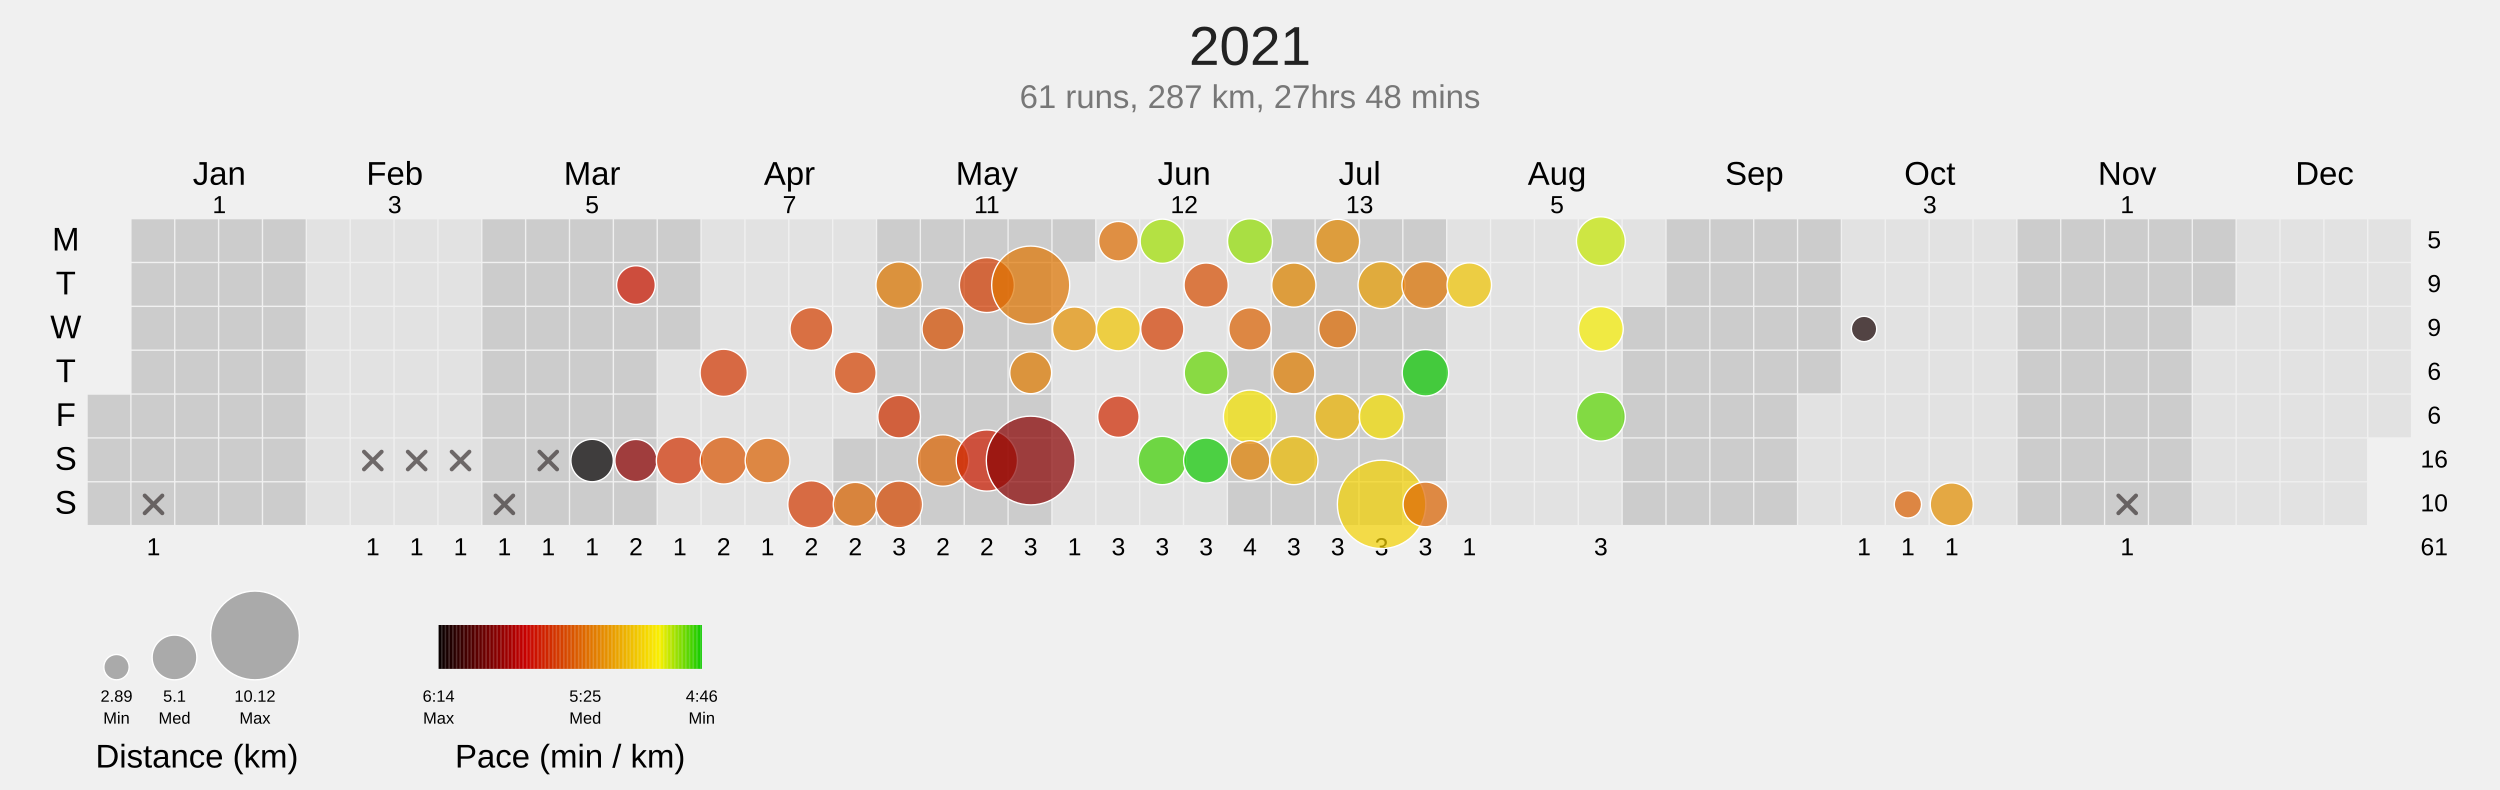
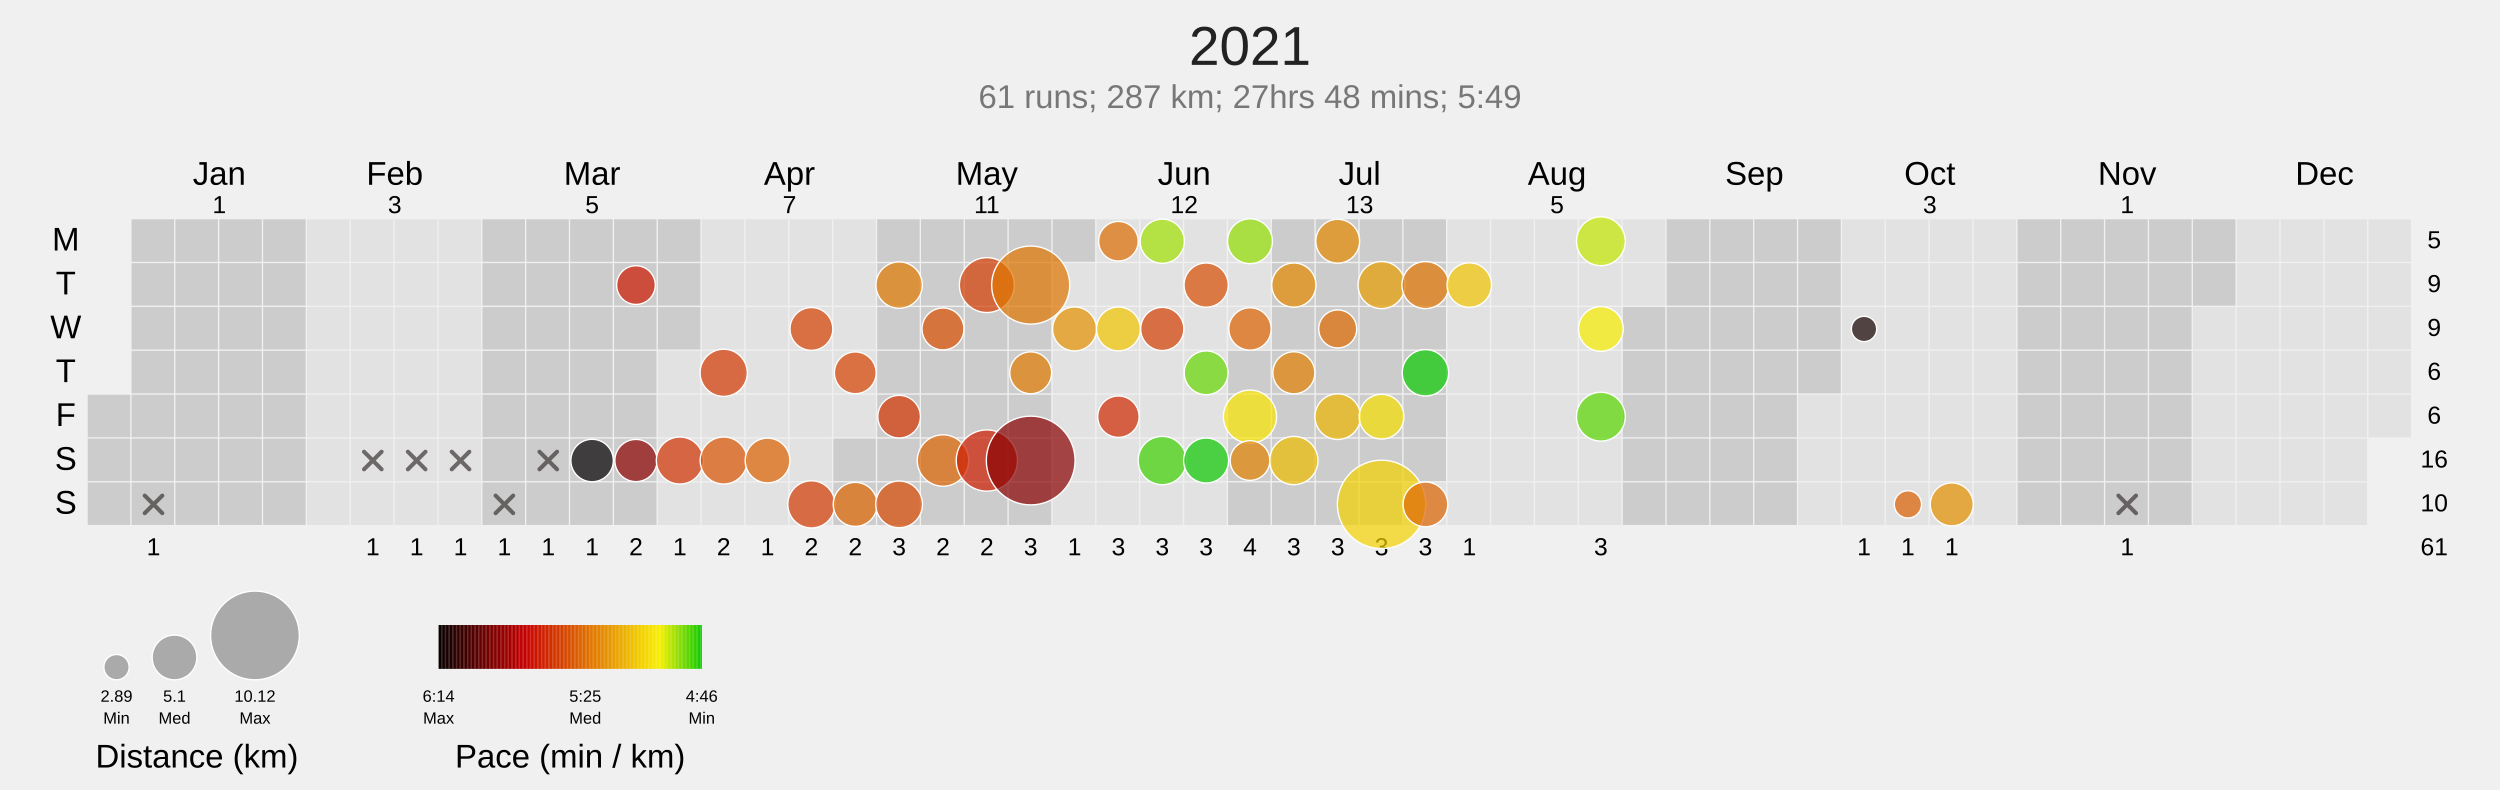
<svg xmlns="http://www.w3.org/2000/svg" viewBox="0 0 1824 576">
  <style>
  .month-1 {
    fill: #e2e2e2;
  }
  .month-2 {
    fill: #ccc;
  }
  text {
    font-family: Arial;
    text-anchor: middle;
  }
  .axis-label {
    font-size: 24px;
    dominant-baseline: middle;
  }
  circle {
    fill-opacity: 0.7;
    stroke: white;
  }
  .cross {
    opacity: 0.7;
    stroke: rgb(60, 52, 52);
    stroke-width: 3;
    stroke-linecap: round;
  }
  .count {
    font-size: 18px;
    dominant-baseline: middle;
  }
  .title {
    font-size: 40px;
    dominant-baseline: middle;
    fill: #222;
  }
  .subtitle {
    font-size: 24px;
    dominant-baseline: middle;
    fill: #777;
  }
  </style>
  <g class="axis-label">
    <text x="48.0" y="176.0">M</text>
    <text x="48.0" y="208.0">T</text>
    <text x="48.0" y="240.0">W</text>
    <text x="48.0" y="272.0">T</text>
    <text x="48.0" y="304.0">F</text>
    <text x="48.0" y="336.0">S</text>
    <text x="48.0" y="368.0">S</text>
    <g transform="translate(160.0 128)">
      <text>Jan</text>
      <text y="22.4" class="count">1</text>
    </g>
    <g transform="translate(288.0 128)">
      <text>Feb</text>
      <text y="22.4" class="count">3</text>
    </g>
    <g transform="translate(432.0 128)">
      <text>Mar</text>
      <text y="22.4" class="count">5</text>
    </g>
    <g transform="translate(576.0 128)">
      <text>Apr</text>
      <text y="22.4" class="count">7</text>
    </g>
    <g transform="translate(720.0 128)">
      <text>May</text>
      <text y="22.4" class="count">11</text>
    </g>
    <g transform="translate(864.0 128)">
      <text>Jun</text>
      <text y="22.4" class="count">12</text>
    </g>
    <g transform="translate(992.0 128)">
      <text>Jul</text>
      <text y="22.4" class="count">13</text>
    </g>
    <g transform="translate(1136.0 128)">
      <text>Aug</text>
      <text y="22.4" class="count">5</text>
    </g>
    <g transform="translate(1280.0 128)">
      <text>Sep</text>
    </g>
    <g transform="translate(1408.0 128)">
      <text>Oct</text>
      <text y="22.4" class="count">3</text>
    </g>
    <g transform="translate(1552.0 128)">
      <text>Nov</text>
      <text y="22.4" class="count">1</text>
    </g>
    <g transform="translate(1696.0 128)">
      <text>Dec</text>
    </g>
  </g>
  <rect class="month-2" x="64" y="288" width="31" height="31" />
  <rect class="month-2" x="64" y="320" width="31" height="31" />
  <rect class="month-2" x="64" y="352" width="31" height="31" />
  <rect class="month-2" x="96" y="160" width="31" height="31" />
  <rect class="month-2" x="96" y="192" width="31" height="31" />
  <rect class="month-2" x="96" y="224" width="31" height="31" />
  <rect class="month-2" x="96" y="256" width="31" height="31" />
  <rect class="month-2" x="96" y="288" width="31" height="31" />
  <rect class="month-2" x="96" y="320" width="31" height="31" />
  <rect class="month-2" x="96" y="352" width="31" height="31" />
  <rect class="month-2" x="128" y="160" width="31" height="31" />
  <rect class="month-2" x="128" y="192" width="31" height="31" />
  <rect class="month-2" x="128" y="224" width="31" height="31" />
  <rect class="month-2" x="128" y="256" width="31" height="31" />
  <rect class="month-2" x="128" y="288" width="31" height="31" />
  <rect class="month-2" x="128" y="320" width="31" height="31" />
  <rect class="month-2" x="128" y="352" width="31" height="31" />
  <rect class="month-2" x="160" y="160" width="31" height="31" />
  <rect class="month-2" x="160" y="192" width="31" height="31" />
  <rect class="month-2" x="160" y="224" width="31" height="31" />
  <rect class="month-2" x="160" y="256" width="31" height="31" />
  <rect class="month-2" x="160" y="288" width="31" height="31" />
  <rect class="month-2" x="160" y="320" width="31" height="31" />
  <rect class="month-2" x="160" y="352" width="31" height="31" />
  <rect class="month-2" x="192" y="160" width="31" height="31" />
  <rect class="month-2" x="192" y="192" width="31" height="31" />
  <rect class="month-2" x="192" y="224" width="31" height="31" />
  <rect class="month-2" x="192" y="256" width="31" height="31" />
  <rect class="month-2" x="192" y="288" width="31" height="31" />
  <rect class="month-2" x="192" y="320" width="31" height="31" />
  <rect class="month-2" x="192" y="352" width="31" height="31" />
  <rect class="month-1" x="224" y="160" width="31" height="31" />
  <rect class="month-1" x="224" y="192" width="31" height="31" />
  <rect class="month-1" x="224" y="224" width="31" height="31" />
  <rect class="month-1" x="224" y="256" width="31" height="31" />
  <rect class="month-1" x="224" y="288" width="31" height="31" />
  <rect class="month-1" x="224" y="320" width="31" height="31" />
  <rect class="month-1" x="224" y="352" width="31" height="31" />
  <rect class="month-1" x="256" y="160" width="31" height="31" />
  <rect class="month-1" x="256" y="192" width="31" height="31" />
  <rect class="month-1" x="256" y="224" width="31" height="31" />
  <rect class="month-1" x="256" y="256" width="31" height="31" />
  <rect class="month-1" x="256" y="288" width="31" height="31" />
  <rect class="month-1" x="256" y="320" width="31" height="31" />
  <rect class="month-1" x="256" y="352" width="31" height="31" />
  <rect class="month-1" x="288" y="160" width="31" height="31" />
  <rect class="month-1" x="288" y="192" width="31" height="31" />
  <rect class="month-1" x="288" y="224" width="31" height="31" />
  <rect class="month-1" x="288" y="256" width="31" height="31" />
  <rect class="month-1" x="288" y="288" width="31" height="31" />
  <rect class="month-1" x="288" y="320" width="31" height="31" />
  <rect class="month-1" x="288" y="352" width="31" height="31" />
  <rect class="month-1" x="320" y="160" width="31" height="31" />
  <rect class="month-1" x="320" y="192" width="31" height="31" />
  <rect class="month-1" x="320" y="224" width="31" height="31" />
  <rect class="month-1" x="320" y="256" width="31" height="31" />
  <rect class="month-1" x="320" y="288" width="31" height="31" />
  <rect class="month-1" x="320" y="320" width="31" height="31" />
  <rect class="month-1" x="320" y="352" width="31" height="31" />
  <rect class="month-2" x="352" y="160" width="31" height="31" />
  <rect class="month-2" x="352" y="192" width="31" height="31" />
  <rect class="month-2" x="352" y="224" width="31" height="31" />
  <rect class="month-2" x="352" y="256" width="31" height="31" />
  <rect class="month-2" x="352" y="288" width="31" height="31" />
  <rect class="month-2" x="352" y="320" width="31" height="31" />
  <rect class="month-2" x="352" y="352" width="31" height="31" />
  <rect class="month-2" x="384" y="160" width="31" height="31" />
  <rect class="month-2" x="384" y="192" width="31" height="31" />
  <rect class="month-2" x="384" y="224" width="31" height="31" />
  <rect class="month-2" x="384" y="256" width="31" height="31" />
  <rect class="month-2" x="384" y="288" width="31" height="31" />
  <rect class="month-2" x="384" y="320" width="31" height="31" />
  <rect class="month-2" x="384" y="352" width="31" height="31" />
  <rect class="month-2" x="416" y="160" width="31" height="31" />
  <rect class="month-2" x="416" y="192" width="31" height="31" />
  <rect class="month-2" x="416" y="224" width="31" height="31" />
  <rect class="month-2" x="416" y="256" width="31" height="31" />
  <rect class="month-2" x="416" y="288" width="31" height="31" />
  <rect class="month-2" x="416" y="320" width="31" height="31" />
  <rect class="month-2" x="416" y="352" width="31" height="31" />
  <rect class="month-2" x="448" y="160" width="31" height="31" />
  <rect class="month-2" x="448" y="192" width="31" height="31" />
  <rect class="month-2" x="448" y="224" width="31" height="31" />
  <rect class="month-2" x="448" y="256" width="31" height="31" />
  <rect class="month-2" x="448" y="288" width="31" height="31" />
  <rect class="month-2" x="448" y="320" width="31" height="31" />
  <rect class="month-2" x="448" y="352" width="31" height="31" />
  <rect class="month-2" x="480" y="160" width="31" height="31" />
  <rect class="month-2" x="480" y="192" width="31" height="31" />
  <rect class="month-2" x="480" y="224" width="31" height="31" />
  <rect class="month-1" x="480" y="256" width="31" height="31" />
  <rect class="month-1" x="480" y="288" width="31" height="31" />
  <rect class="month-1" x="480" y="320" width="31" height="31" />
  <rect class="month-1" x="480" y="352" width="31" height="31" />
  <rect class="month-1" x="512" y="160" width="31" height="31" />
  <rect class="month-1" x="512" y="192" width="31" height="31" />
  <rect class="month-1" x="512" y="224" width="31" height="31" />
  <rect class="month-1" x="512" y="256" width="31" height="31" />
  <rect class="month-1" x="512" y="288" width="31" height="31" />
  <rect class="month-1" x="512" y="320" width="31" height="31" />
  <rect class="month-1" x="512" y="352" width="31" height="31" />
  <rect class="month-1" x="544" y="160" width="31" height="31" />
  <rect class="month-1" x="544" y="192" width="31" height="31" />
  <rect class="month-1" x="544" y="224" width="31" height="31" />
  <rect class="month-1" x="544" y="256" width="31" height="31" />
  <rect class="month-1" x="544" y="288" width="31" height="31" />
  <rect class="month-1" x="544" y="320" width="31" height="31" />
  <rect class="month-1" x="544" y="352" width="31" height="31" />
  <rect class="month-1" x="576" y="160" width="31" height="31" />
  <rect class="month-1" x="576" y="192" width="31" height="31" />
  <rect class="month-1" x="576" y="224" width="31" height="31" />
  <rect class="month-1" x="576" y="256" width="31" height="31" />
  <rect class="month-1" x="576" y="288" width="31" height="31" />
  <rect class="month-1" x="576" y="320" width="31" height="31" />
  <rect class="month-1" x="576" y="352" width="31" height="31" />
  <rect class="month-1" x="608" y="160" width="31" height="31" />
  <rect class="month-1" x="608" y="192" width="31" height="31" />
  <rect class="month-1" x="608" y="224" width="31" height="31" />
  <rect class="month-1" x="608" y="256" width="31" height="31" />
  <rect class="month-1" x="608" y="288" width="31" height="31" />
  <rect class="month-2" x="608" y="320" width="31" height="31" />
  <rect class="month-2" x="608" y="352" width="31" height="31" />
  <rect class="month-2" x="640" y="160" width="31" height="31" />
  <rect class="month-2" x="640" y="192" width="31" height="31" />
  <rect class="month-2" x="640" y="224" width="31" height="31" />
  <rect class="month-2" x="640" y="256" width="31" height="31" />
  <rect class="month-2" x="640" y="288" width="31" height="31" />
  <rect class="month-2" x="640" y="320" width="31" height="31" />
  <rect class="month-2" x="640" y="352" width="31" height="31" />
  <rect class="month-2" x="672" y="160" width="31" height="31" />
  <rect class="month-2" x="672" y="192" width="31" height="31" />
  <rect class="month-2" x="672" y="224" width="31" height="31" />
  <rect class="month-2" x="672" y="256" width="31" height="31" />
  <rect class="month-2" x="672" y="288" width="31" height="31" />
  <rect class="month-2" x="672" y="320" width="31" height="31" />
  <rect class="month-2" x="672" y="352" width="31" height="31" />
  <rect class="month-2" x="704" y="160" width="31" height="31" />
  <rect class="month-2" x="704" y="192" width="31" height="31" />
  <rect class="month-2" x="704" y="224" width="31" height="31" />
  <rect class="month-2" x="704" y="256" width="31" height="31" />
  <rect class="month-2" x="704" y="288" width="31" height="31" />
  <rect class="month-2" x="704" y="320" width="31" height="31" />
  <rect class="month-2" x="704" y="352" width="31" height="31" />
  <rect class="month-2" x="736" y="160" width="31" height="31" />
  <rect class="month-2" x="736" y="192" width="31" height="31" />
  <rect class="month-2" x="736" y="224" width="31" height="31" />
  <rect class="month-2" x="736" y="256" width="31" height="31" />
  <rect class="month-2" x="736" y="288" width="31" height="31" />
  <rect class="month-2" x="736" y="320" width="31" height="31" />
  <rect class="month-2" x="736" y="352" width="31" height="31" />
  <rect class="month-2" x="768" y="160" width="31" height="31" />
  <rect class="month-1" x="768" y="192" width="31" height="31" />
  <rect class="month-1" x="768" y="224" width="31" height="31" />
  <rect class="month-1" x="768" y="256" width="31" height="31" />
  <rect class="month-1" x="768" y="288" width="31" height="31" />
  <rect class="month-1" x="768" y="320" width="31" height="31" />
  <rect class="month-1" x="768" y="352" width="31" height="31" />
  <rect class="month-1" x="800" y="160" width="31" height="31" />
  <rect class="month-1" x="800" y="192" width="31" height="31" />
  <rect class="month-1" x="800" y="224" width="31" height="31" />
  <rect class="month-1" x="800" y="256" width="31" height="31" />
  <rect class="month-1" x="800" y="288" width="31" height="31" />
  <rect class="month-1" x="800" y="320" width="31" height="31" />
  <rect class="month-1" x="800" y="352" width="31" height="31" />
  <rect class="month-1" x="832" y="160" width="31" height="31" />
  <rect class="month-1" x="832" y="192" width="31" height="31" />
  <rect class="month-1" x="832" y="224" width="31" height="31" />
  <rect class="month-1" x="832" y="256" width="31" height="31" />
  <rect class="month-1" x="832" y="288" width="31" height="31" />
  <rect class="month-1" x="832" y="320" width="31" height="31" />
  <rect class="month-1" x="832" y="352" width="31" height="31" />
  <rect class="month-1" x="864" y="160" width="31" height="31" />
  <rect class="month-1" x="864" y="192" width="31" height="31" />
  <rect class="month-1" x="864" y="224" width="31" height="31" />
  <rect class="month-1" x="864" y="256" width="31" height="31" />
  <rect class="month-1" x="864" y="288" width="31" height="31" />
  <rect class="month-1" x="864" y="320" width="31" height="31" />
  <rect class="month-1" x="864" y="352" width="31" height="31" />
  <rect class="month-1" x="896" y="160" width="31" height="31" />
  <rect class="month-1" x="896" y="192" width="31" height="31" />
  <rect class="month-1" x="896" y="224" width="31" height="31" />
  <rect class="month-2" x="896" y="256" width="31" height="31" />
  <rect class="month-2" x="896" y="288" width="31" height="31" />
  <rect class="month-2" x="896" y="320" width="31" height="31" />
  <rect class="month-2" x="896" y="352" width="31" height="31" />
  <rect class="month-2" x="928" y="160" width="31" height="31" />
  <rect class="month-2" x="928" y="192" width="31" height="31" />
  <rect class="month-2" x="928" y="224" width="31" height="31" />
  <rect class="month-2" x="928" y="256" width="31" height="31" />
  <rect class="month-2" x="928" y="288" width="31" height="31" />
  <rect class="month-2" x="928" y="320" width="31" height="31" />
  <rect class="month-2" x="928" y="352" width="31" height="31" />
  <rect class="month-2" x="960" y="160" width="31" height="31" />
  <rect class="month-2" x="960" y="192" width="31" height="31" />
  <rect class="month-2" x="960" y="224" width="31" height="31" />
  <rect class="month-2" x="960" y="256" width="31" height="31" />
  <rect class="month-2" x="960" y="288" width="31" height="31" />
  <rect class="month-2" x="960" y="320" width="31" height="31" />
  <rect class="month-2" x="960" y="352" width="31" height="31" />
  <rect class="month-2" x="992" y="160" width="31" height="31" />
  <rect class="month-2" x="992" y="192" width="31" height="31" />
  <rect class="month-2" x="992" y="224" width="31" height="31" />
  <rect class="month-2" x="992" y="256" width="31" height="31" />
  <rect class="month-2" x="992" y="288" width="31" height="31" />
  <rect class="month-2" x="992" y="320" width="31" height="31" />
  <rect class="month-2" x="992" y="352" width="31" height="31" />
  <rect class="month-2" x="1024" y="160" width="31" height="31" />
  <rect class="month-2" x="1024" y="192" width="31" height="31" />
  <rect class="month-2" x="1024" y="224" width="31" height="31" />
  <rect class="month-2" x="1024" y="256" width="31" height="31" />
  <rect class="month-2" x="1024" y="288" width="31" height="31" />
  <rect class="month-2" x="1024" y="320" width="31" height="31" />
  <rect class="month-1" x="1024" y="352" width="31" height="31" />
  <rect class="month-1" x="1056" y="160" width="31" height="31" />
  <rect class="month-1" x="1056" y="192" width="31" height="31" />
  <rect class="month-1" x="1056" y="224" width="31" height="31" />
  <rect class="month-1" x="1056" y="256" width="31" height="31" />
  <rect class="month-1" x="1056" y="288" width="31" height="31" />
  <rect class="month-1" x="1056" y="320" width="31" height="31" />
  <rect class="month-1" x="1056" y="352" width="31" height="31" />
  <rect class="month-1" x="1088" y="160" width="31" height="31" />
  <rect class="month-1" x="1088" y="192" width="31" height="31" />
  <rect class="month-1" x="1088" y="224" width="31" height="31" />
  <rect class="month-1" x="1088" y="256" width="31" height="31" />
  <rect class="month-1" x="1088" y="288" width="31" height="31" />
  <rect class="month-1" x="1088" y="320" width="31" height="31" />
  <rect class="month-1" x="1088" y="352" width="31" height="31" />
  <rect class="month-1" x="1120" y="160" width="31" height="31" />
  <rect class="month-1" x="1120" y="192" width="31" height="31" />
  <rect class="month-1" x="1120" y="224" width="31" height="31" />
  <rect class="month-1" x="1120" y="256" width="31" height="31" />
  <rect class="month-1" x="1120" y="288" width="31" height="31" />
  <rect class="month-1" x="1120" y="320" width="31" height="31" />
  <rect class="month-1" x="1120" y="352" width="31" height="31" />
  <rect class="month-1" x="1152" y="160" width="31" height="31" />
  <rect class="month-1" x="1152" y="192" width="31" height="31" />
  <rect class="month-1" x="1152" y="224" width="31" height="31" />
  <rect class="month-1" x="1152" y="256" width="31" height="31" />
  <rect class="month-1" x="1152" y="288" width="31" height="31" />
  <rect class="month-1" x="1152" y="320" width="31" height="31" />
  <rect class="month-1" x="1152" y="352" width="31" height="31" />
  <rect class="month-1" x="1184" y="160" width="31" height="31" />
  <rect class="month-1" x="1184" y="192" width="31" height="31" />
  <rect class="month-2" x="1184" y="224" width="31" height="31" />
  <rect class="month-2" x="1184" y="256" width="31" height="31" />
  <rect class="month-2" x="1184" y="288" width="31" height="31" />
  <rect class="month-2" x="1184" y="320" width="31" height="31" />
  <rect class="month-2" x="1184" y="352" width="31" height="31" />
  <rect class="month-2" x="1216" y="160" width="31" height="31" />
  <rect class="month-2" x="1216" y="192" width="31" height="31" />
  <rect class="month-2" x="1216" y="224" width="31" height="31" />
  <rect class="month-2" x="1216" y="256" width="31" height="31" />
  <rect class="month-2" x="1216" y="288" width="31" height="31" />
  <rect class="month-2" x="1216" y="320" width="31" height="31" />
  <rect class="month-2" x="1216" y="352" width="31" height="31" />
  <rect class="month-2" x="1248" y="160" width="31" height="31" />
  <rect class="month-2" x="1248" y="192" width="31" height="31" />
  <rect class="month-2" x="1248" y="224" width="31" height="31" />
  <rect class="month-2" x="1248" y="256" width="31" height="31" />
  <rect class="month-2" x="1248" y="288" width="31" height="31" />
  <rect class="month-2" x="1248" y="320" width="31" height="31" />
  <rect class="month-2" x="1248" y="352" width="31" height="31" />
  <rect class="month-2" x="1280" y="160" width="31" height="31" />
  <rect class="month-2" x="1280" y="192" width="31" height="31" />
  <rect class="month-2" x="1280" y="224" width="31" height="31" />
  <rect class="month-2" x="1280" y="256" width="31" height="31" />
  <rect class="month-2" x="1280" y="288" width="31" height="31" />
  <rect class="month-2" x="1280" y="320" width="31" height="31" />
  <rect class="month-2" x="1280" y="352" width="31" height="31" />
  <rect class="month-2" x="1312" y="160" width="31" height="31" />
  <rect class="month-2" x="1312" y="192" width="31" height="31" />
  <rect class="month-2" x="1312" y="224" width="31" height="31" />
  <rect class="month-2" x="1312" y="256" width="31" height="31" />
  <rect class="month-1" x="1312" y="288" width="31" height="31" />
  <rect class="month-1" x="1312" y="320" width="31" height="31" />
  <rect class="month-1" x="1312" y="352" width="31" height="31" />
  <rect class="month-1" x="1344" y="160" width="31" height="31" />
  <rect class="month-1" x="1344" y="192" width="31" height="31" />
  <rect class="month-1" x="1344" y="224" width="31" height="31" />
  <rect class="month-1" x="1344" y="256" width="31" height="31" />
  <rect class="month-1" x="1344" y="288" width="31" height="31" />
  <rect class="month-1" x="1344" y="320" width="31" height="31" />
  <rect class="month-1" x="1344" y="352" width="31" height="31" />
  <rect class="month-1" x="1376" y="160" width="31" height="31" />
  <rect class="month-1" x="1376" y="192" width="31" height="31" />
  <rect class="month-1" x="1376" y="224" width="31" height="31" />
  <rect class="month-1" x="1376" y="256" width="31" height="31" />
  <rect class="month-1" x="1376" y="288" width="31" height="31" />
  <rect class="month-1" x="1376" y="320" width="31" height="31" />
  <rect class="month-1" x="1376" y="352" width="31" height="31" />
  <rect class="month-1" x="1408" y="160" width="31" height="31" />
  <rect class="month-1" x="1408" y="192" width="31" height="31" />
  <rect class="month-1" x="1408" y="224" width="31" height="31" />
  <rect class="month-1" x="1408" y="256" width="31" height="31" />
  <rect class="month-1" x="1408" y="288" width="31" height="31" />
  <rect class="month-1" x="1408" y="320" width="31" height="31" />
  <rect class="month-1" x="1408" y="352" width="31" height="31" />
  <rect class="month-1" x="1440" y="160" width="31" height="31" />
  <rect class="month-1" x="1440" y="192" width="31" height="31" />
  <rect class="month-1" x="1440" y="224" width="31" height="31" />
  <rect class="month-1" x="1440" y="256" width="31" height="31" />
  <rect class="month-1" x="1440" y="288" width="31" height="31" />
  <rect class="month-1" x="1440" y="320" width="31" height="31" />
  <rect class="month-1" x="1440" y="352" width="31" height="31" />
  <rect class="month-2" x="1472" y="160" width="31" height="31" />
  <rect class="month-2" x="1472" y="192" width="31" height="31" />
  <rect class="month-2" x="1472" y="224" width="31" height="31" />
  <rect class="month-2" x="1472" y="256" width="31" height="31" />
  <rect class="month-2" x="1472" y="288" width="31" height="31" />
  <rect class="month-2" x="1472" y="320" width="31" height="31" />
  <rect class="month-2" x="1472" y="352" width="31" height="31" />
  <rect class="month-2" x="1504" y="160" width="31" height="31" />
  <rect class="month-2" x="1504" y="192" width="31" height="31" />
  <rect class="month-2" x="1504" y="224" width="31" height="31" />
  <rect class="month-2" x="1504" y="256" width="31" height="31" />
  <rect class="month-2" x="1504" y="288" width="31" height="31" />
  <rect class="month-2" x="1504" y="320" width="31" height="31" />
  <rect class="month-2" x="1504" y="352" width="31" height="31" />
  <rect class="month-2" x="1536" y="160" width="31" height="31" />
  <rect class="month-2" x="1536" y="192" width="31" height="31" />
  <rect class="month-2" x="1536" y="224" width="31" height="31" />
  <rect class="month-2" x="1536" y="256" width="31" height="31" />
  <rect class="month-2" x="1536" y="288" width="31" height="31" />
  <rect class="month-2" x="1536" y="320" width="31" height="31" />
  <rect class="month-2" x="1536" y="352" width="31" height="31" />
  <rect class="month-2" x="1568" y="160" width="31" height="31" />
  <rect class="month-2" x="1568" y="192" width="31" height="31" />
  <rect class="month-2" x="1568" y="224" width="31" height="31" />
  <rect class="month-2" x="1568" y="256" width="31" height="31" />
  <rect class="month-2" x="1568" y="288" width="31" height="31" />
  <rect class="month-2" x="1568" y="320" width="31" height="31" />
  <rect class="month-2" x="1568" y="352" width="31" height="31" />
  <rect class="month-2" x="1600" y="160" width="31" height="31" />
  <rect class="month-2" x="1600" y="192" width="31" height="31" />
  <rect class="month-1" x="1600" y="224" width="31" height="31" />
  <rect class="month-1" x="1600" y="256" width="31" height="31" />
  <rect class="month-1" x="1600" y="288" width="31" height="31" />
  <rect class="month-1" x="1600" y="320" width="31" height="31" />
  <rect class="month-1" x="1600" y="352" width="31" height="31" />
  <rect class="month-1" x="1632" y="160" width="31" height="31" />
  <rect class="month-1" x="1632" y="192" width="31" height="31" />
  <rect class="month-1" x="1632" y="224" width="31" height="31" />
  <rect class="month-1" x="1632" y="256" width="31" height="31" />
  <rect class="month-1" x="1632" y="288" width="31" height="31" />
  <rect class="month-1" x="1632" y="320" width="31" height="31" />
  <rect class="month-1" x="1632" y="352" width="31" height="31" />
  <rect class="month-1" x="1664" y="160" width="31" height="31" />
  <rect class="month-1" x="1664" y="192" width="31" height="31" />
  <rect class="month-1" x="1664" y="224" width="31" height="31" />
  <rect class="month-1" x="1664" y="256" width="31" height="31" />
  <rect class="month-1" x="1664" y="288" width="31" height="31" />
  <rect class="month-1" x="1664" y="320" width="31" height="31" />
  <rect class="month-1" x="1664" y="352" width="31" height="31" />
  <rect class="month-1" x="1696" y="160" width="31" height="31" />
  <rect class="month-1" x="1696" y="192" width="31" height="31" />
  <rect class="month-1" x="1696" y="224" width="31" height="31" />
  <rect class="month-1" x="1696" y="256" width="31" height="31" />
  <rect class="month-1" x="1696" y="288" width="31" height="31" />
  <rect class="month-1" x="1696" y="320" width="31" height="31" />
  <rect class="month-1" x="1696" y="352" width="31" height="31" />
  <rect class="month-1" x="1728" y="160" width="31" height="31" />
  <rect class="month-1" x="1728" y="192" width="31" height="31" />
  <rect class="month-1" x="1728" y="224" width="31" height="31" />
  <rect class="month-1" x="1728" y="256" width="31" height="31" />
  <rect class="month-1" x="1728" y="288" width="31" height="31" />
  <text x="912.0" y="36.0" class="title">2021</text>
-   <text x="912.0" y="72" class="subtitle">61 runs, 287 km, 27hrs 48 mins</text>
+   <text x="912.0" y="72" class="subtitle">61 runs; 287 km; 27hrs 48 mins; 5:49</text>
  <g class="count">
    <text x="1776.0" y="368.0">10</text>
    <text x="1776.0" y="336.0">16</text>
    <text x="1776.0" y="208.0">9</text>
    <text x="1776.0" y="272.0">6</text>
    <text x="1776.0" y="240.0">9</text>
    <text x="1776.0" y="304.0">6</text>
    <text x="1776.0" y="176.0">5</text>
    <text x="1776.0" y="400.0">61</text>
    <text x="112.0" y="400.0">1</text>
    <text x="272.0" y="400.0">1</text>
    <text x="304.0" y="400.0">1</text>
    <text x="336.0" y="400.0">1</text>
    <text x="368.0" y="400.0">1</text>
    <text x="400.0" y="400.0">1</text>
    <text x="432.0" y="400.0">1</text>
    <text x="464.0" y="400.0">2</text>
    <text x="496.0" y="400.0">1</text>
    <text x="528.0" y="400.0">2</text>
    <text x="560.0" y="400.0">1</text>
    <text x="592.0" y="400.0">2</text>
    <text x="624.0" y="400.0">2</text>
    <text x="656.0" y="400.0">3</text>
    <text x="688.0" y="400.0">2</text>
    <text x="720.0" y="400.0">2</text>
    <text x="752.0" y="400.0">3</text>
    <text x="784.0" y="400.0">1</text>
    <text x="816.0" y="400.0">3</text>
    <text x="848.0" y="400.0">3</text>
    <text x="880.0" y="400.0">3</text>
    <text x="912.0" y="400.0">4</text>
    <text x="944.0" y="400.0">3</text>
    <text x="976.0" y="400.0">3</text>
    <text x="1008.0" y="400.0">3</text>
    <text x="1040.0" y="400.0">3</text>
    <text x="1072.0" y="400.0">1</text>
    <text x="1168.0" y="400.0">3</text>
    <text x="1360.0" y="400.0">1</text>
    <text x="1392.0" y="400.0">1</text>
    <text x="1424.0" y="400.0">1</text>
    <text x="1552.0" y="400.0">1</text>
  </g>
  <path d="M105.6 361.6l12.8 12.8M105.6 374.4l12.8 -12.8" class="cross" />
  <path d="M265.6 329.6l12.8 12.8M265.6 342.4l12.8 -12.8" class="cross" />
  <path d="M297.6 329.6l12.8 12.8M297.6 342.4l12.8 -12.8" class="cross" />
  <path d="M329.6 329.6l12.8 12.8M329.6 342.4l12.8 -12.8" class="cross" />
  <path d="M361.6 361.6l12.8 12.8M361.6 374.4l12.8 -12.8" class="cross" />
  <path d="M393.6 329.6l12.8 12.8M393.6 342.4l12.8 -12.8" class="cross" />
  <circle fill="rgb(4, 0, 0)" cx="432.0" cy="336.0" r="15.488" />
  <circle fill="rgb(205, 24, 0)" cx="464.0" cy="208.0" r="14.112" />
  <circle fill="rgb(142, 0, 0)" cx="464.0" cy="336.0" r="15.392" />
  <circle fill="rgb(210, 49, 0)" cx="496.0" cy="336.0" r="17.152" />
  <circle fill="rgb(211, 55, 0)" cx="528.0" cy="272.0" r="17.216" />
  <circle fill="rgb(218, 85, 0)" cx="528.0" cy="336.0" r="17.152" />
  <circle fill="rgb(220, 98, 0)" cx="560.0" cy="336.0" r="16.32" />
  <circle fill="rgb(214, 65, 0)" cx="592.0" cy="240.0" r="15.616" />
  <circle fill="rgb(212, 57, 0)" cx="592.0" cy="368.0" r="17.216" />
  <circle fill="rgb(214, 66, 0)" cx="624.0" cy="272.0" r="15.232" />
  <circle fill="rgb(221, 102, 0)" cx="624.0" cy="368.0" r="16.064" />
  <circle fill="rgb(225, 122, 0)" cx="656.0" cy="208.0" r="16.928" />
  <circle fill="rgb(211, 51, 0)" cx="656.0" cy="304.0" r="15.552" />
  <circle fill="rgb(215, 73, 0)" cx="656.0" cy="368.0" r="17.056" />
  <circle fill="rgb(217, 80, 0)" cx="688.0" cy="240.0" r="15.296" />
  <circle fill="rgb(221, 100, 0)" cx="688.0" cy="336.0" r="18.752" />
  <circle fill="rgb(213, 60, 0)" cx="720.0" cy="208.0" r="20.032" />
  <circle fill="rgb(206, 28, 0)" cx="720.0" cy="336.0" r="22.336" />
  <circle fill="rgb(224, 117, 0)" cx="752.0" cy="208.0" r="28.48" />
  <circle fill="rgb(226, 125, 0)" cx="752.0" cy="272.0" r="15.264" />
  <circle fill="rgb(138, 0, 0)" cx="752.0" cy="336.0" r="32.384" />
  <circle fill="rgb(230, 146, 0)" cx="784.0" cy="240.0" r="16.032" />
  <circle fill="rgb(223, 109, 0)" cx="816.0" cy="176.0" r="14.432" />
  <circle fill="rgb(242, 199, 0)" cx="816.0" cy="240.0" r="16.0" />
  <circle fill="rgb(209, 41, 0)" cx="816.0" cy="304.0" r="15.104" />
  <circle fill="rgb(161, 226, 0)" cx="848.0" cy="176.0" r="16.128" />
  <circle fill="rgb(213, 62, 0)" cx="848.0" cy="240.0" r="15.744" />
  <circle fill="rgb(62, 210, 0)" cx="848.0" cy="336.0" r="17.632" />
  <circle fill="rgb(216, 77, 0)" cx="880.0" cy="208.0" r="16.128" />
  <circle fill="rgb(100, 216, 0)" cx="880.0" cy="272.0" r="15.968" />
  <circle fill="rgb(13, 202, 0)" cx="880.0" cy="336.0" r="16.416" />
  <circle fill="rgb(146, 223, 0)" cx="912.0" cy="176.0" r="16.384" />
  <circle fill="rgb(220, 98, 0)" cx="912.0" cy="240.0" r="15.456" />
  <circle fill="rgb(248, 230, 0)" cx="912.0" cy="304.0" r="19.392" />
  <circle fill="rgb(227, 130, 0)" cx="912.0" cy="336.0" r="14.464" />
  <circle fill="rgb(229, 137, 0)" cx="944.0" cy="208.0" r="16.128" />
  <circle fill="rgb(227, 128, 0)" cx="944.0" cy="272.0" r="15.328" />
  <circle fill="rgb(239, 189, 0)" cx="944.0" cy="336.0" r="17.6" />
  <circle fill="rgb(229, 138, 0)" cx="976.0" cy="176.0" r="16.0" />
  <circle fill="rgb(222, 106, 0)" cx="976.0" cy="240.0" r="13.856" />
  <circle fill="rgb(238, 181, 0)" cx="976.0" cy="304.0" r="16.64" />
  <circle fill="rgb(233, 157, 0)" cx="1008.0" cy="208.0" r="17.184" />
  <circle fill="rgb(246, 222, 0)" cx="1008.0" cy="304.0" r="16.32" />
  <circle fill="rgb(244, 210, 0)" cx="1008.0" cy="368.0" r="32.256" />
  <circle fill="rgb(225, 118, 0)" cx="1040.0" cy="208.0" r="17.152" />
  <circle fill="rgb(11, 202, 0)" cx="1040.0" cy="272.0" r="16.928" />
  <circle fill="rgb(221, 101, 0)" cx="1040.0" cy="368.0" r="16.32" />
  <circle fill="rgb(241, 197, 0)" cx="1072.0" cy="208.0" r="16.224" />
  <circle fill="rgb(199, 232, 0)" cx="1168.0" cy="176.0" r="17.824" />
  <circle fill="rgb(247, 239, 0)" cx="1168.0" cy="240.0" r="16.32" />
  <circle fill="rgb(91, 215, 0)" cx="1168.0" cy="304.0" r="17.824" />
  <circle fill="rgb(22, 0, 0)" cx="1360.0" cy="240.0" r="9.248" />
  <circle fill="rgb(220, 96, 0)" cx="1392.0" cy="368.0" r="9.952" />
  <circle fill="rgb(230, 144, 0)" cx="1424.0" cy="368.0" r="15.68" />
  <path d="M1545.6 361.6l12.8 12.8M1545.6 374.4l12.8 -12.8" class="cross" />
  <circle fill="rgb(140, 140, 140)" cx="85.0" cy="486.752" r="9.248" />
  <text x="85.0" y="512">2.89</text>
  <text x="85.0" y="528">Min</text>
  <circle fill="rgb(140, 140, 140)" cx="127.32" cy="479.68" r="16.32" />
  <text x="127.32" y="512">5.1</text>
  <text x="127.32" y="528">Med</text>
  <circle fill="rgb(140, 140, 140)" cx="186.024" cy="463.616" r="32.384" />
  <text x="186.024" y="512">10.12</text>
  <text x="186.024" y="528">Max</text>
  <text x="143.704" y="560" font-size="24px">Distance (km)</text>
  <text x="320" y="512">6:14</text>
  <text x="320" y="528">Max</text>
  <rect fill="rgb(7, 0, 0)" x="320" y="456.0" width="1.1" height="32" />
  <rect fill="rgb(10, 0, 0)" x="321" y="456.0" width="1.1" height="32" />
  <rect fill="rgb(13, 0, 0)" x="322" y="456.0" width="1.1" height="32" />
  <rect fill="rgb(16, 0, 0)" x="323" y="456.0" width="1.1" height="32" />
  <rect fill="rgb(19, 0, 0)" x="324" y="456.0" width="1.1" height="32" />
  <rect fill="rgb(22, 0, 0)" x="325" y="456.0" width="1.1" height="32" />
  <rect fill="rgb(25, 0, 0)" x="326" y="456.0" width="1.1" height="32" />
  <rect fill="rgb(28, 0, 0)" x="327" y="456.0" width="1.1" height="32" />
  <rect fill="rgb(31, 0, 0)" x="328" y="456.0" width="1.1" height="32" />
  <rect fill="rgb(34, 0, 0)" x="329" y="456.0" width="1.1" height="32" />
  <rect fill="rgb(37, 0, 0)" x="330" y="456.0" width="1.1" height="32" />
  <rect fill="rgb(40, 0, 0)" x="331" y="456.0" width="1.1" height="32" />
  <rect fill="rgb(44, 0, 0)" x="332" y="456.0" width="1.1" height="32" />
  <rect fill="rgb(47, 0, 0)" x="333" y="456.0" width="1.1" height="32" />
  <rect fill="rgb(50, 0, 0)" x="334" y="456.0" width="1.1" height="32" />
  <rect fill="rgb(53, 0, 0)" x="335" y="456.0" width="1.1" height="32" />
  <rect fill="rgb(56, 0, 0)" x="336" y="456.0" width="1.1" height="32" />
  <rect fill="rgb(59, 0, 0)" x="337" y="456.0" width="1.1" height="32" />
  <rect fill="rgb(62, 0, 0)" x="338" y="456.0" width="1.1" height="32" />
  <rect fill="rgb(65, 0, 0)" x="339" y="456.0" width="1.1" height="32" />
  <rect fill="rgb(68, 0, 0)" x="340" y="456.0" width="1.1" height="32" />
  <rect fill="rgb(71, 0, 0)" x="341" y="456.0" width="1.1" height="32" />
  <rect fill="rgb(74, 0, 0)" x="342" y="456.0" width="1.1" height="32" />
  <rect fill="rgb(77, 0, 0)" x="343" y="456.0" width="1.1" height="32" />
  <rect fill="rgb(80, 0, 0)" x="344" y="456.0" width="1.1" height="32" />
  <rect fill="rgb(83, 0, 0)" x="345" y="456.0" width="1.1" height="32" />
  <rect fill="rgb(87, 0, 0)" x="346" y="456.0" width="1.1" height="32" />
  <rect fill="rgb(90, 0, 0)" x="347" y="456.0" width="1.1" height="32" />
  <rect fill="rgb(93, 0, 0)" x="348" y="456.0" width="1.1" height="32" />
  <rect fill="rgb(96, 0, 0)" x="349" y="456.0" width="1.1" height="32" />
  <rect fill="rgb(99, 0, 0)" x="350" y="456.0" width="1.1" height="32" />
  <rect fill="rgb(102, 0, 0)" x="351" y="456.0" width="1.1" height="32" />
  <rect fill="rgb(105, 0, 0)" x="352" y="456.0" width="1.1" height="32" />
  <rect fill="rgb(108, 0, 0)" x="353" y="456.0" width="1.1" height="32" />
  <rect fill="rgb(111, 0, 0)" x="354" y="456.0" width="1.1" height="32" />
  <rect fill="rgb(114, 0, 0)" x="355" y="456.0" width="1.1" height="32" />
  <rect fill="rgb(117, 0, 0)" x="356" y="456.0" width="1.1" height="32" />
  <rect fill="rgb(120, 0, 0)" x="357" y="456.0" width="1.1" height="32" />
  <rect fill="rgb(123, 0, 0)" x="358" y="456.0" width="1.1" height="32" />
  <rect fill="rgb(126, 0, 0)" x="359" y="456.0" width="1.1" height="32" />
  <rect fill="rgb(130, 0, 0)" x="360" y="456.0" width="1.1" height="32" />
  <rect fill="rgb(133, 0, 0)" x="361" y="456.0" width="1.1" height="32" />
  <rect fill="rgb(136, 0, 0)" x="362" y="456.0" width="1.1" height="32" />
  <rect fill="rgb(139, 0, 0)" x="363" y="456.0" width="1.1" height="32" />
  <rect fill="rgb(142, 0, 0)" x="364" y="456.0" width="1.1" height="32" />
  <rect fill="rgb(145, 0, 0)" x="365" y="456.0" width="1.1" height="32" />
  <rect fill="rgb(148, 0, 0)" x="366" y="456.0" width="1.1" height="32" />
  <rect fill="rgb(151, 0, 0)" x="367" y="456.0" width="1.1" height="32" />
  <rect fill="rgb(154, 0, 0)" x="368" y="456.0" width="1.1" height="32" />
  <rect fill="rgb(157, 0, 0)" x="369" y="456.0" width="1.1" height="32" />
  <rect fill="rgb(160, 0, 0)" x="370" y="456.0" width="1.1" height="32" />
  <rect fill="rgb(163, 0, 0)" x="371" y="456.0" width="1.1" height="32" />
  <rect fill="rgb(166, 0, 0)" x="372" y="456.0" width="1.1" height="32" />
  <rect fill="rgb(169, 0, 0)" x="373" y="456.0" width="1.1" height="32" />
  <rect fill="rgb(173, 0, 0)" x="374" y="456.0" width="1.1" height="32" />
  <rect fill="rgb(176, 0, 0)" x="375" y="456.0" width="1.1" height="32" />
  <rect fill="rgb(179, 0, 0)" x="376" y="456.0" width="1.1" height="32" />
  <rect fill="rgb(182, 0, 0)" x="377" y="456.0" width="1.1" height="32" />
  <rect fill="rgb(185, 0, 0)" x="378" y="456.0" width="1.1" height="32" />
  <rect fill="rgb(188, 0, 0)" x="379" y="456.0" width="1.1" height="32" />
  <rect fill="rgb(191, 0, 0)" x="380" y="456.0" width="1.1" height="32" />
  <rect fill="rgb(194, 0, 0)" x="381" y="456.0" width="1.1" height="32" />
  <rect fill="rgb(197, 0, 0)" x="382" y="456.0" width="1.1" height="32" />
  <rect fill="rgb(200, 0, 0)" x="383" y="456.0" width="1.1" height="32" />
  <rect fill="rgb(201, 3, 0)" x="384" y="456.0" width="1.1" height="32" />
  <rect fill="rgb(201, 5, 0)" x="385" y="456.0" width="1.1" height="32" />
  <rect fill="rgb(202, 8, 0)" x="386" y="456.0" width="1.1" height="32" />
  <rect fill="rgb(202, 10, 0)" x="387" y="456.0" width="1.1" height="32" />
  <rect fill="rgb(203, 12, 0)" x="388" y="456.0" width="1.1" height="32" />
  <rect fill="rgb(203, 15, 0)" x="389" y="456.0" width="1.1" height="32" />
  <rect fill="rgb(204, 17, 0)" x="390" y="456.0" width="1.1" height="32" />
  <rect fill="rgb(204, 20, 0)" x="391" y="456.0" width="1.1" height="32" />
  <rect fill="rgb(205, 22, 0)" x="392" y="456.0" width="1.1" height="32" />
  <rect fill="rgb(205, 25, 0)" x="393" y="456.0" width="1.1" height="32" />
  <rect fill="rgb(206, 27, 0)" x="394" y="456.0" width="1.1" height="32" />
  <rect fill="rgb(206, 30, 0)" x="395" y="456.0" width="1.1" height="32" />
  <rect fill="rgb(207, 32, 0)" x="396" y="456.0" width="1.1" height="32" />
  <rect fill="rgb(207, 35, 0)" x="397" y="456.0" width="1.1" height="32" />
  <rect fill="rgb(208, 37, 0)" x="398" y="456.0" width="1.1" height="32" />
  <rect fill="rgb(208, 39, 0)" x="399" y="456.0" width="1.1" height="32" />
  <rect fill="rgb(209, 42, 0)" x="400" y="456.0" width="1.1" height="32" />
  <rect fill="rgb(209, 44, 0)" x="401" y="456.0" width="1.1" height="32" />
  <rect fill="rgb(210, 47, 0)" x="402" y="456.0" width="1.1" height="32" />
  <rect fill="rgb(210, 49, 0)" x="403" y="456.0" width="1.1" height="32" />
  <rect fill="rgb(211, 52, 0)" x="404" y="456.0" width="1.1" height="32" />
  <rect fill="rgb(211, 54, 0)" x="405" y="456.0" width="1.1" height="32" />
  <rect fill="rgb(212, 57, 0)" x="406" y="456.0" width="1.1" height="32" />
  <rect fill="rgb(212, 59, 0)" x="407" y="456.0" width="1.1" height="32" />
  <rect fill="rgb(213, 62, 0)" x="408" y="456.0" width="1.1" height="32" />
  <rect fill="rgb(213, 64, 0)" x="409" y="456.0" width="1.1" height="32" />
  <rect fill="rgb(214, 66, 0)" x="410" y="456.0" width="1.1" height="32" />
  <rect fill="rgb(214, 69, 0)" x="411" y="456.0" width="1.1" height="32" />
  <rect fill="rgb(215, 71, 0)" x="412" y="456.0" width="1.1" height="32" />
  <rect fill="rgb(215, 74, 0)" x="413" y="456.0" width="1.1" height="32" />
  <rect fill="rgb(216, 76, 0)" x="414" y="456.0" width="1.1" height="32" />
  <rect fill="rgb(216, 79, 0)" x="415" y="456.0" width="1.1" height="32" />
  <rect fill="rgb(217, 81, 0)" x="416" y="456.0" width="1.1" height="32" />
  <rect fill="rgb(217, 84, 0)" x="417" y="456.0" width="1.1" height="32" />
  <rect fill="rgb(218, 86, 0)" x="418" y="456.0" width="1.1" height="32" />
  <rect fill="rgb(218, 89, 0)" x="419" y="456.0" width="1.1" height="32" />
  <rect fill="rgb(219, 91, 0)" x="420" y="456.0" width="1.1" height="32" />
  <rect fill="rgb(219, 94, 0)" x="421" y="456.0" width="1.1" height="32" />
  <rect fill="rgb(220, 96, 0)" x="422" y="456.0" width="1.1" height="32" />
  <rect fill="rgb(221, 98, 0)" x="423" y="456.0" width="1.1" height="32" />
  <rect fill="rgb(221, 101, 0)" x="424" y="456.0" width="1.1" height="32" />
  <rect fill="rgb(222, 103, 0)" x="425" y="456.0" width="1.1" height="32" />
  <rect fill="rgb(222, 106, 0)" x="426" y="456.0" width="1.1" height="32" />
  <rect fill="rgb(223, 108, 0)" x="427" y="456.0" width="1.1" height="32" />
  <text x="427" y="512">5:25</text>
  <text x="427" y="528">Med</text>
  <rect fill="rgb(223, 111, 0)" x="428" y="456.0" width="1.1" height="32" />
  <rect fill="rgb(224, 113, 0)" x="429" y="456.0" width="1.1" height="32" />
  <rect fill="rgb(224, 116, 0)" x="430" y="456.0" width="1.1" height="32" />
  <rect fill="rgb(225, 118, 0)" x="431" y="456.0" width="1.1" height="32" />
  <rect fill="rgb(225, 121, 0)" x="432" y="456.0" width="1.1" height="32" />
  <rect fill="rgb(226, 123, 0)" x="433" y="456.0" width="1.1" height="32" />
  <rect fill="rgb(226, 125, 0)" x="434" y="456.0" width="1.1" height="32" />
  <rect fill="rgb(227, 128, 0)" x="435" y="456.0" width="1.1" height="32" />
  <rect fill="rgb(227, 130, 0)" x="436" y="456.0" width="1.1" height="32" />
  <rect fill="rgb(228, 133, 0)" x="437" y="456.0" width="1.1" height="32" />
  <rect fill="rgb(228, 135, 0)" x="438" y="456.0" width="1.1" height="32" />
  <rect fill="rgb(229, 138, 0)" x="439" y="456.0" width="1.1" height="32" />
  <rect fill="rgb(229, 140, 0)" x="440" y="456.0" width="1.1" height="32" />
  <rect fill="rgb(230, 143, 0)" x="441" y="456.0" width="1.1" height="32" />
  <rect fill="rgb(230, 145, 0)" x="442" y="456.0" width="1.1" height="32" />
  <rect fill="rgb(231, 148, 0)" x="443" y="456.0" width="1.1" height="32" />
  <rect fill="rgb(231, 150, 0)" x="444" y="456.0" width="1.1" height="32" />
  <rect fill="rgb(232, 152, 0)" x="445" y="456.0" width="1.1" height="32" />
  <rect fill="rgb(232, 155, 0)" x="446" y="456.0" width="1.1" height="32" />
  <rect fill="rgb(233, 157, 0)" x="447" y="456.0" width="1.1" height="32" />
  <rect fill="rgb(233, 160, 0)" x="448" y="456.0" width="1.1" height="32" />
  <rect fill="rgb(234, 162, 0)" x="449" y="456.0" width="1.1" height="32" />
  <rect fill="rgb(234, 165, 0)" x="450" y="456.0" width="1.1" height="32" />
  <rect fill="rgb(235, 167, 0)" x="451" y="456.0" width="1.1" height="32" />
  <rect fill="rgb(235, 170, 0)" x="452" y="456.0" width="1.1" height="32" />
  <rect fill="rgb(236, 172, 0)" x="453" y="456.0" width="1.1" height="32" />
  <rect fill="rgb(236, 175, 0)" x="454" y="456.0" width="1.1" height="32" />
  <rect fill="rgb(237, 177, 0)" x="455" y="456.0" width="1.1" height="32" />
  <rect fill="rgb(237, 180, 0)" x="456" y="456.0" width="1.1" height="32" />
  <rect fill="rgb(238, 182, 0)" x="457" y="456.0" width="1.1" height="32" />
  <rect fill="rgb(238, 184, 0)" x="458" y="456.0" width="1.1" height="32" />
  <rect fill="rgb(239, 187, 0)" x="459" y="456.0" width="1.1" height="32" />
  <rect fill="rgb(239, 189, 0)" x="460" y="456.0" width="1.1" height="32" />
  <rect fill="rgb(240, 192, 0)" x="461" y="456.0" width="1.1" height="32" />
  <rect fill="rgb(240, 194, 0)" x="462" y="456.0" width="1.1" height="32" />
  <rect fill="rgb(241, 197, 0)" x="463" y="456.0" width="1.1" height="32" />
  <rect fill="rgb(241, 199, 0)" x="464" y="456.0" width="1.1" height="32" />
  <rect fill="rgb(242, 202, 0)" x="465" y="456.0" width="1.1" height="32" />
  <rect fill="rgb(243, 204, 0)" x="466" y="456.0" width="1.1" height="32" />
  <rect fill="rgb(243, 207, 0)" x="467" y="456.0" width="1.1" height="32" />
  <rect fill="rgb(244, 209, 0)" x="468" y="456.0" width="1.1" height="32" />
  <rect fill="rgb(244, 211, 0)" x="469" y="456.0" width="1.1" height="32" />
  <rect fill="rgb(245, 214, 0)" x="470" y="456.0" width="1.1" height="32" />
  <rect fill="rgb(245, 216, 0)" x="471" y="456.0" width="1.1" height="32" />
  <rect fill="rgb(246, 219, 0)" x="472" y="456.0" width="1.1" height="32" />
  <rect fill="rgb(246, 221, 0)" x="473" y="456.0" width="1.1" height="32" />
  <rect fill="rgb(247, 224, 0)" x="474" y="456.0" width="1.1" height="32" />
  <rect fill="rgb(247, 226, 0)" x="475" y="456.0" width="1.1" height="32" />
  <rect fill="rgb(248, 229, 0)" x="476" y="456.0" width="1.1" height="32" />
  <rect fill="rgb(248, 231, 0)" x="477" y="456.0" width="1.1" height="32" />
  <rect fill="rgb(249, 234, 0)" x="478" y="456.0" width="1.1" height="32" />
  <rect fill="rgb(249, 236, 0)" x="479" y="456.0" width="1.1" height="32" />
  <rect fill="rgb(250, 238, 0)" x="480" y="456.0" width="1.1" height="32" />
  <rect fill="rgb(247, 240, 0)" x="481" y="456.0" width="1.1" height="32" />
  <rect fill="rgb(239, 238, 0)" x="482" y="456.0" width="1.1" height="32" />
  <rect fill="rgb(232, 237, 0)" x="483" y="456.0" width="1.1" height="32" />
  <rect fill="rgb(224, 236, 0)" x="484" y="456.0" width="1.1" height="32" />
  <rect fill="rgb(216, 235, 0)" x="485" y="456.0" width="1.1" height="32" />
  <rect fill="rgb(209, 233, 0)" x="486" y="456.0" width="1.1" height="32" />
  <rect fill="rgb(201, 232, 0)" x="487" y="456.0" width="1.1" height="32" />
  <rect fill="rgb(193, 231, 0)" x="488" y="456.0" width="1.1" height="32" />
  <rect fill="rgb(186, 230, 0)" x="489" y="456.0" width="1.1" height="32" />
  <rect fill="rgb(178, 228, 0)" x="490" y="456.0" width="1.1" height="32" />
  <rect fill="rgb(170, 227, 0)" x="491" y="456.0" width="1.1" height="32" />
  <rect fill="rgb(163, 226, 0)" x="492" y="456.0" width="1.1" height="32" />
  <rect fill="rgb(155, 225, 0)" x="493" y="456.0" width="1.1" height="32" />
  <rect fill="rgb(147, 224, 0)" x="494" y="456.0" width="1.1" height="32" />
  <rect fill="rgb(140, 222, 0)" x="495" y="456.0" width="1.1" height="32" />
  <rect fill="rgb(132, 221, 0)" x="496" y="456.0" width="1.1" height="32" />
  <rect fill="rgb(124, 220, 0)" x="497" y="456.0" width="1.1" height="32" />
  <rect fill="rgb(116, 219, 0)" x="498" y="456.0" width="1.1" height="32" />
  <rect fill="rgb(109, 217, 0)" x="499" y="456.0" width="1.1" height="32" />
  <rect fill="rgb(101, 216, 0)" x="500" y="456.0" width="1.1" height="32" />
  <rect fill="rgb(93, 215, 0)" x="501" y="456.0" width="1.1" height="32" />
  <rect fill="rgb(86, 214, 0)" x="502" y="456.0" width="1.1" height="32" />
  <rect fill="rgb(78, 212, 0)" x="503" y="456.0" width="1.1" height="32" />
  <rect fill="rgb(70, 211, 0)" x="504" y="456.0" width="1.1" height="32" />
  <rect fill="rgb(63, 210, 0)" x="505" y="456.0" width="1.1" height="32" />
  <rect fill="rgb(55, 209, 0)" x="506" y="456.0" width="1.1" height="32" />
  <rect fill="rgb(47, 208, 0)" x="507" y="456.0" width="1.1" height="32" />
  <rect fill="rgb(40, 206, 0)" x="508" y="456.0" width="1.1" height="32" />
  <rect fill="rgb(32, 205, 0)" x="509" y="456.0" width="1.1" height="32" />
  <rect fill="rgb(24, 204, 0)" x="510" y="456.0" width="1.1" height="32" />
  <rect fill="rgb(17, 203, 0)" x="511" y="456.0" width="1.1" height="32" />
  <text x="512" y="512">4:46</text>
  <text x="512" y="528">Min</text>
  <text x="416.0" y="560" font-size="24px">Pace (min / km)</text>
</svg>
